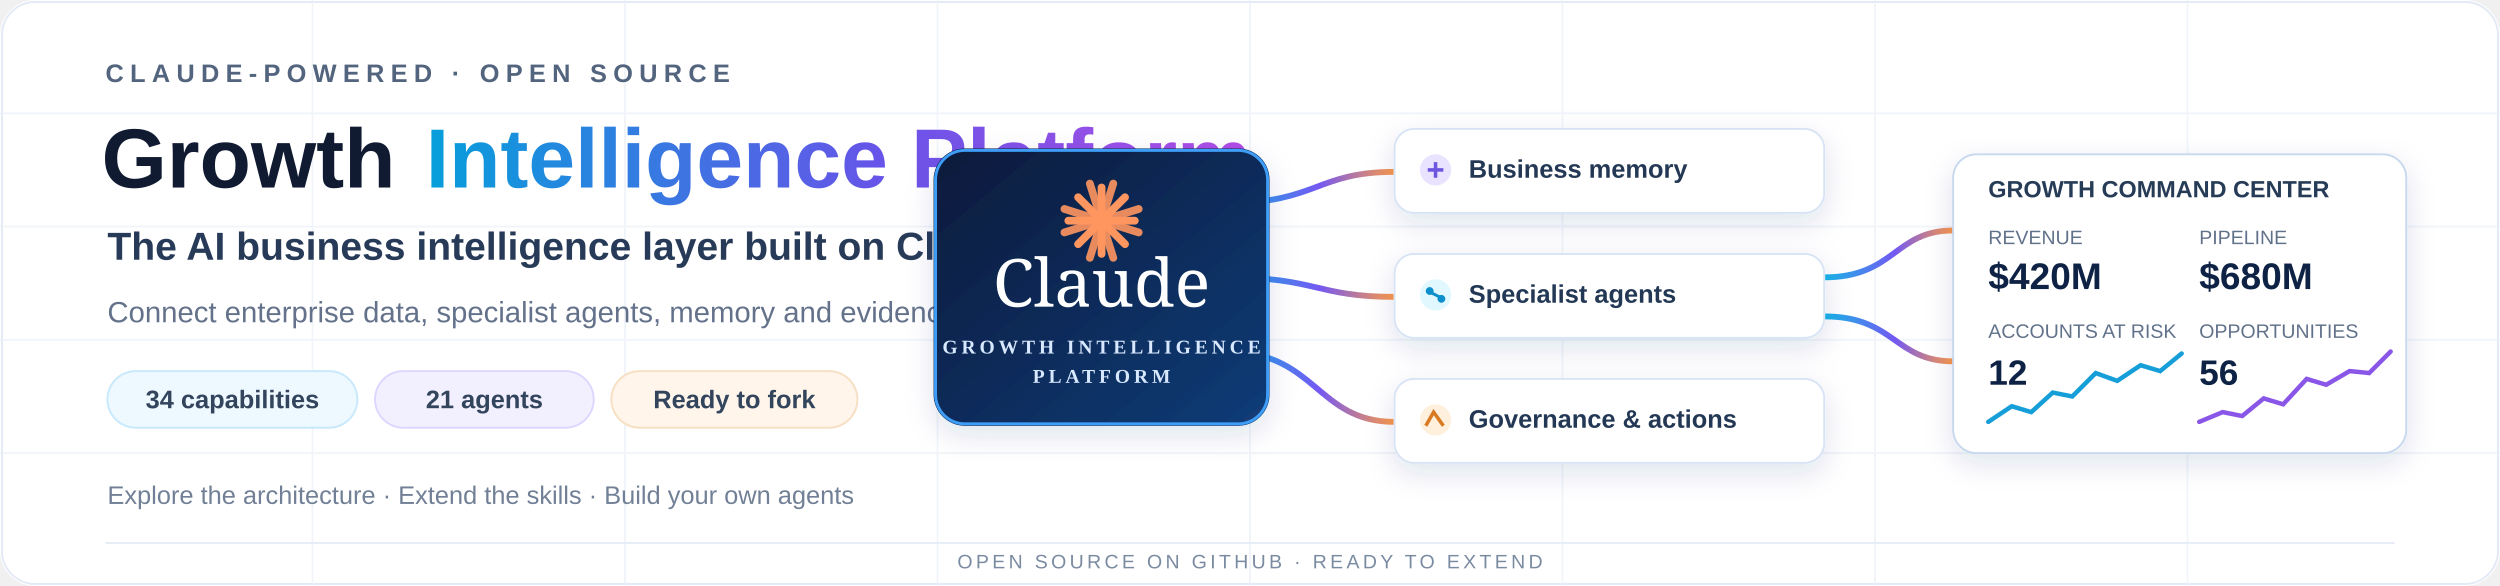
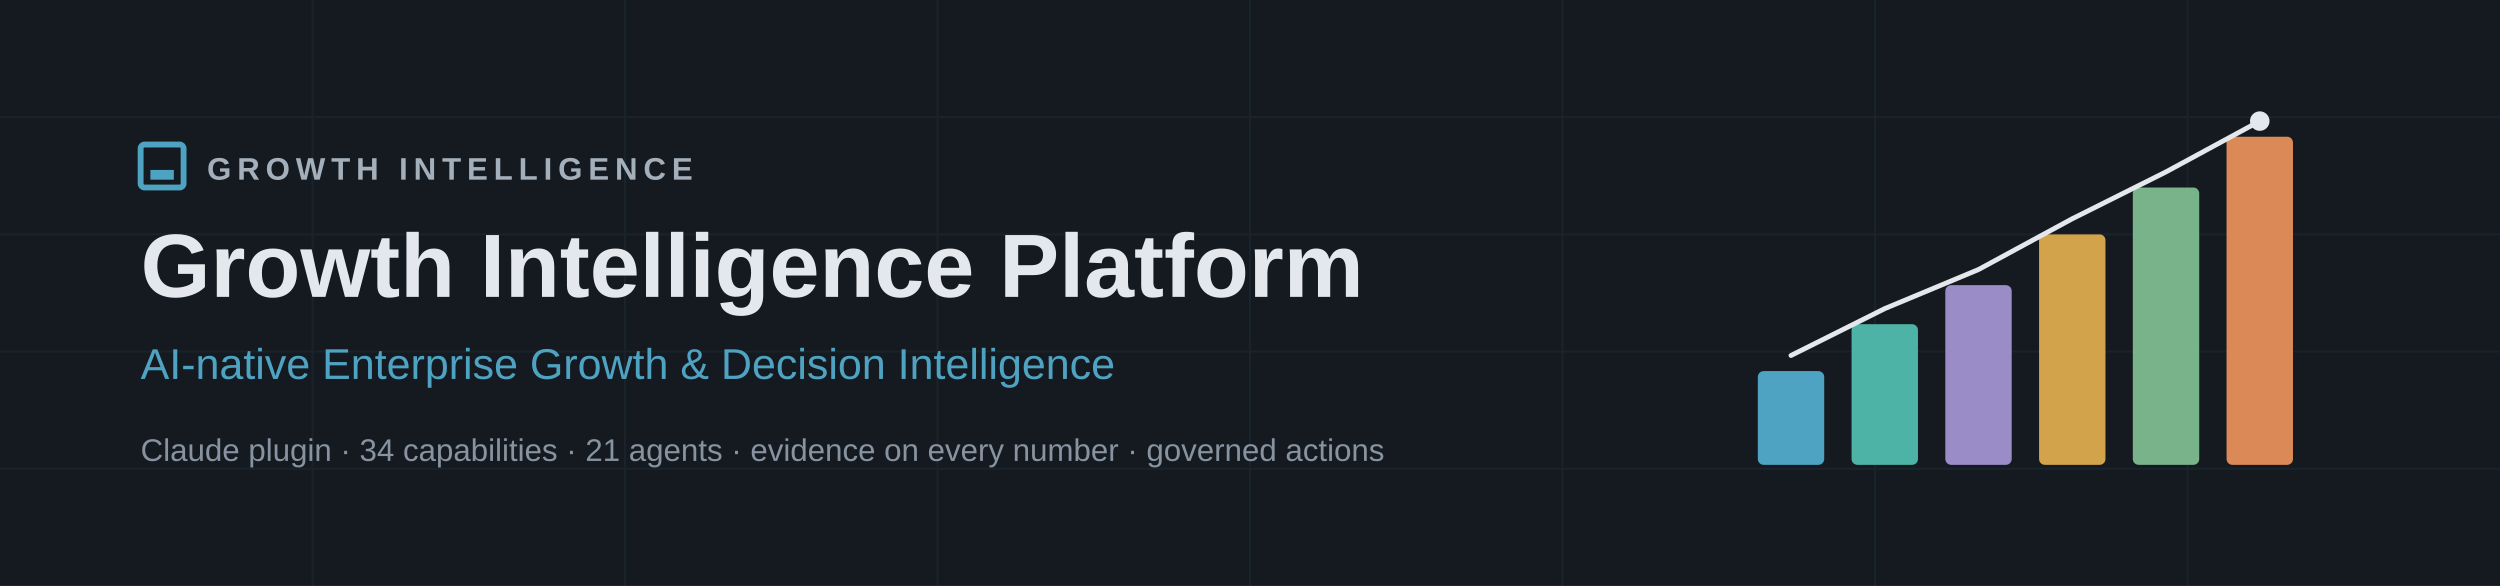
- <svg xmlns="http://www.w3.org/2000/svg" width="1280" height="300" viewBox="0 0 1280 300" role="img" aria-label="Growth Intelligence Platform: Claude-powered enterprise business intelligence">
-   <defs>
-     <linearGradient id="headline" x1="0" y1="0" x2="1" y2="0">
-       <stop offset="0%" stop-color="#079EDB" />
-       <stop offset="55%" stop-color="#6754E8" />
-       <stop offset="100%" stop-color="#B34DE6" />
-     </linearGradient>
-     <linearGradient id="hub" x1="0" y1="0" x2="1" y2="1">
-       <stop offset="0%" stop-color="#081A3A" />
-       <stop offset="100%" stop-color="#123C78" />
-     </linearGradient>
-     <linearGradient id="line" x1="0" y1="0" x2="1" y2="0">
-       <stop offset="0%" stop-color="#16B8E8" />
-       <stop offset="55%" stop-color="#7358F2" />
-       <stop offset="100%" stop-color="#FF9B47" />
-     </linearGradient>
-     <filter id="shadow" x="-20%" y="-20%" width="140%" height="150%">
-       <feDropShadow dx="0" dy="5" stdDeviation="7" flood-color="#163B76" flood-opacity=".13" />
-     </filter>
-   </defs>
-   <rect width="1280" height="300" rx="18" fill="#FFFFFF" />
-   <rect x="1" y="1" width="1278" height="298" rx="17" fill="none" stroke="#E3EAF5" />
-   <g opacity=".65" stroke="#EAF0F8" stroke-width="1">
-     <path d="M0 58H1280M0 116H1280M0 174H1280M0 232H1280" />
+ <svg xmlns="http://www.w3.org/2000/svg" width="1280" height="300" viewBox="0 0 1280 300" role="img" aria-label="Growth Intelligence Platform: AI-native Enterprise Growth and Decision Intelligence">
+   <rect width="1280" height="300" fill="#151A20" />
+   <g opacity="0.07" stroke="#4FA3C2" stroke-width="1">
+     <path d="M0 60H1280M0 120H1280M0 180H1280M0 240H1280" />
    <path d="M160 0V300M320 0V300M480 0V300M640 0V300M800 0V300M960 0V300M1120 0V300" />
  </g>
-   <g font-family="Segoe UI, Helvetica Neue, Arial, sans-serif">
-     <text x="54" y="42" font-size="13" font-weight="700" letter-spacing="3.2" fill="#53657E">CLAUDE-POWERED · OPEN SOURCE</text>
-     <text x="52" y="96" font-size="43" font-weight="800" fill="#101B31">Growth</text>
-     <text x="218" y="96" font-size="43" font-weight="800" fill="url(#headline)">Intelligence Platform</text>
-     <text x="55" y="133" font-size="20" font-weight="600" fill="#273B58">The AI business intelligence layer built on Claude</text>
-     <text x="55" y="165" font-size="15" fill="#63728A">Connect enterprise data, specialist agents, memory and evidence-backed decisions.</text>
-     <g font-size="13" font-weight="600" fill="#33445D">
-       <rect x="55" y="190" width="128" height="29" rx="14.5" fill="#EEF8FF" stroke="#C8E9FC" />
-       <text x="119" y="209" text-anchor="middle">34 capabilities</text>
-       <rect x="192" y="190" width="112" height="29" rx="14.5" fill="#F2F0FF" stroke="#DDD7FF" />
-       <text x="248" y="209" text-anchor="middle">21 agents</text>
-       <rect x="313" y="190" width="126" height="29" rx="14.5" fill="#FFF5EA" stroke="#F7DFC3" />
-       <text x="376" y="209" text-anchor="middle">Ready to fork</text>
-     </g>
-     <text x="55" y="258" font-size="13" fill="#718096">Explore the architecture · Extend the skills · Build your own agents</text>
+   <g transform="translate(900,62)">
+     <rect x="0" y="128" width="34" height="48" rx="3" fill="#4FA3C2" />
+     <rect x="48" y="104" width="34" height="72" rx="3" fill="#4DB3A7" />
+     <rect x="96" y="84" width="34" height="92" rx="3" fill="#9A8CC7" />
+     <rect x="144" y="58" width="34" height="118" rx="3" fill="#D2A34A" />
+     <rect x="192" y="34" width="34" height="142" rx="3" fill="#78B38A" />
+     <rect x="240" y="8" width="34" height="168" rx="3" fill="#DB8A57" />
+     <path d="M17 120 L65 96 L113 76 L161 50 L209 26 L257 0" fill="none" stroke="#E4E8EC" stroke-width="2.5" stroke-linecap="round" stroke-linejoin="round" />
+     <circle cx="257" cy="0" r="5" fill="#E4E8EC" />
  </g>
-   <g fill="none" stroke="url(#line)" stroke-width="3" stroke-linecap="round" stroke-linejoin="round">
-     <path d="M628 104 C674 104 674 88 714 88" />
-     <path d="M628 142 C674 142 674 152 714 152" />
-     <path d="M628 180 C674 180 674 216 714 216" />
-     <path d="M934 142 C970 142 970 118 1000 118" />
-     <path d="M934 162 C970 162 970 185 1000 185" />
+   <g font-family="'Segoe UI','Helvetica Neue',Arial,sans-serif">
+     <rect x="72" y="74" width="22" height="22" rx="2" fill="none" stroke="#4FA3C2" stroke-width="3" />
+     <rect x="77" y="87" width="12" height="5" fill="#4FA3C2" />
+     <text x="106" y="92" fill="#A3AFBB" font-size="16" font-weight="600" letter-spacing="3">GROWTH INTELLIGENCE</text>
+     <text x="72" y="152" fill="#E4E8EC" font-size="46" font-weight="700">Growth Intelligence Platform</text>
+     <text x="72" y="194" fill="#4FA3C2" font-size="22" font-weight="500">AI-native Enterprise Growth &amp; Decision Intelligence</text>
+     <text x="72" y="236" fill="#8793A0" font-size="16">Claude plugin · 34 capabilities · 21 agents · evidence on every number · governed actions</text>
  </g>
-   <g filter="url(#shadow)">
-     <rect x="478" y="76" width="172" height="142" rx="16" fill="url(#hub)" />
-     <rect x="479" y="77" width="170" height="140" rx="15" fill="none" stroke="#3D9DF7" stroke-width="1.5" />
-     <g transform="translate(564 113)" stroke="#FF9660" stroke-width="4" stroke-linecap="round">
-       <path d="M0 -17V17M-17 0H17M-12 -12L12 12M-12 12L12 -12" />
-       <path d="M-6 -19L6 19M-19 -6L19 6M-19 6L19 -6M-6 19L6 -19" opacity=".9" />
-     </g>
-     <text x="564" y="157" text-anchor="middle" font-family="Georgia, serif" font-size="34" fill="#FFFFFF">Claude</text>
-     <text x="564" y="181" text-anchor="middle" font-size="10" font-weight="700" letter-spacing="2" fill="#D8E9FF">GROWTH INTELLIGENCE</text>
-     <text x="564" y="196" text-anchor="middle" font-size="10" font-weight="700" letter-spacing="2" fill="#D8E9FF">PLATFORM</text>
-   </g>
-   <g font-family="Segoe UI, Helvetica Neue, Arial, sans-serif" filter="url(#shadow)">
-     <rect x="714" y="66" width="220" height="43" rx="10" fill="#FFFFFF" stroke="#D8E4F5" />
-     <circle cx="735" cy="87" r="8" fill="#E9E3FF" />
-     <path d="M731 87h8M735 83v8" stroke="#6C54DF" stroke-width="1.8" />
-     <text x="752" y="91" font-size="13" font-weight="700" fill="#233754">Business memory</text>
-     <rect x="714" y="130" width="220" height="43" rx="10" fill="#FFFFFF" stroke="#D8E4F5" />
-     <circle cx="735" cy="151" r="8" fill="#E1F8FF" />
-     <circle cx="732" cy="149" r="2" fill="#078FCB" />
-     <circle cx="738" cy="153" r="2" fill="#078FCB" />
-     <path d="M733 150l4 2" stroke="#078FCB" stroke-width="1.5" />
-     <text x="752" y="155" font-size="13" font-weight="700" fill="#233754">Specialist agents</text>
-     <rect x="714" y="194" width="220" height="43" rx="10" fill="#FFFFFF" stroke="#D8E4F5" />
-     <circle cx="735" cy="215" r="8" fill="#FFF0DE" />
-     <path d="M730 218l4-7 5 7" fill="none" stroke="#D87A22" stroke-width="1.8" />
-     <text x="752" y="219" font-size="13" font-weight="700" fill="#233754">Governance &amp; actions</text>
-     <rect x="1000" y="79" width="232" height="153" rx="12" fill="#FFFFFF" stroke="#C8D8EE" />
-     <text x="1018" y="101" font-size="12" font-weight="700" fill="#263A57">GROWTH COMMAND CENTER</text>
-     <g font-size="10" fill="#61718A">
-       <text x="1018" y="125">REVENUE</text>
-       <text x="1126" y="125">PIPELINE</text>
-       <text x="1018" y="148" font-size="19" font-weight="800" fill="#102344">$420M</text>
-       <text x="1126" y="148" font-size="19" font-weight="800" fill="#102344">$680M</text>
-       <text x="1018" y="173">ACCOUNTS AT RISK</text>
-       <text x="1126" y="173">OPPORTUNITIES</text>
-       <text x="1018" y="197" font-size="18" font-weight="800" fill="#102344">12</text>
-       <text x="1126" y="197" font-size="18" font-weight="800" fill="#102344">56</text>
-     </g>
-     <path d="M1018 216l12-8 10 3 11-10 10 2 12-12 11 4 12-8 10 3 11-9" fill="none" stroke="#159ED8" stroke-width="2.3" stroke-linecap="round" />
-     <path d="M1126 216l12-5 10 2 11-9 10 3 12-13 10 3 12-7 10 1 11-11" fill="none" stroke="#8A57E8" stroke-width="2.3" stroke-linecap="round" />
-   </g>
-   <path d="M54 278H1226" stroke="#E6EDF6" />
-   <text x="640" y="291" text-anchor="middle" font-family="Segoe UI, Helvetica Neue, Arial, sans-serif" font-size="10" letter-spacing="1.7" fill="#7A8AA1">OPEN SOURCE ON GITHUB · READY TO EXTEND</text>
</svg>
